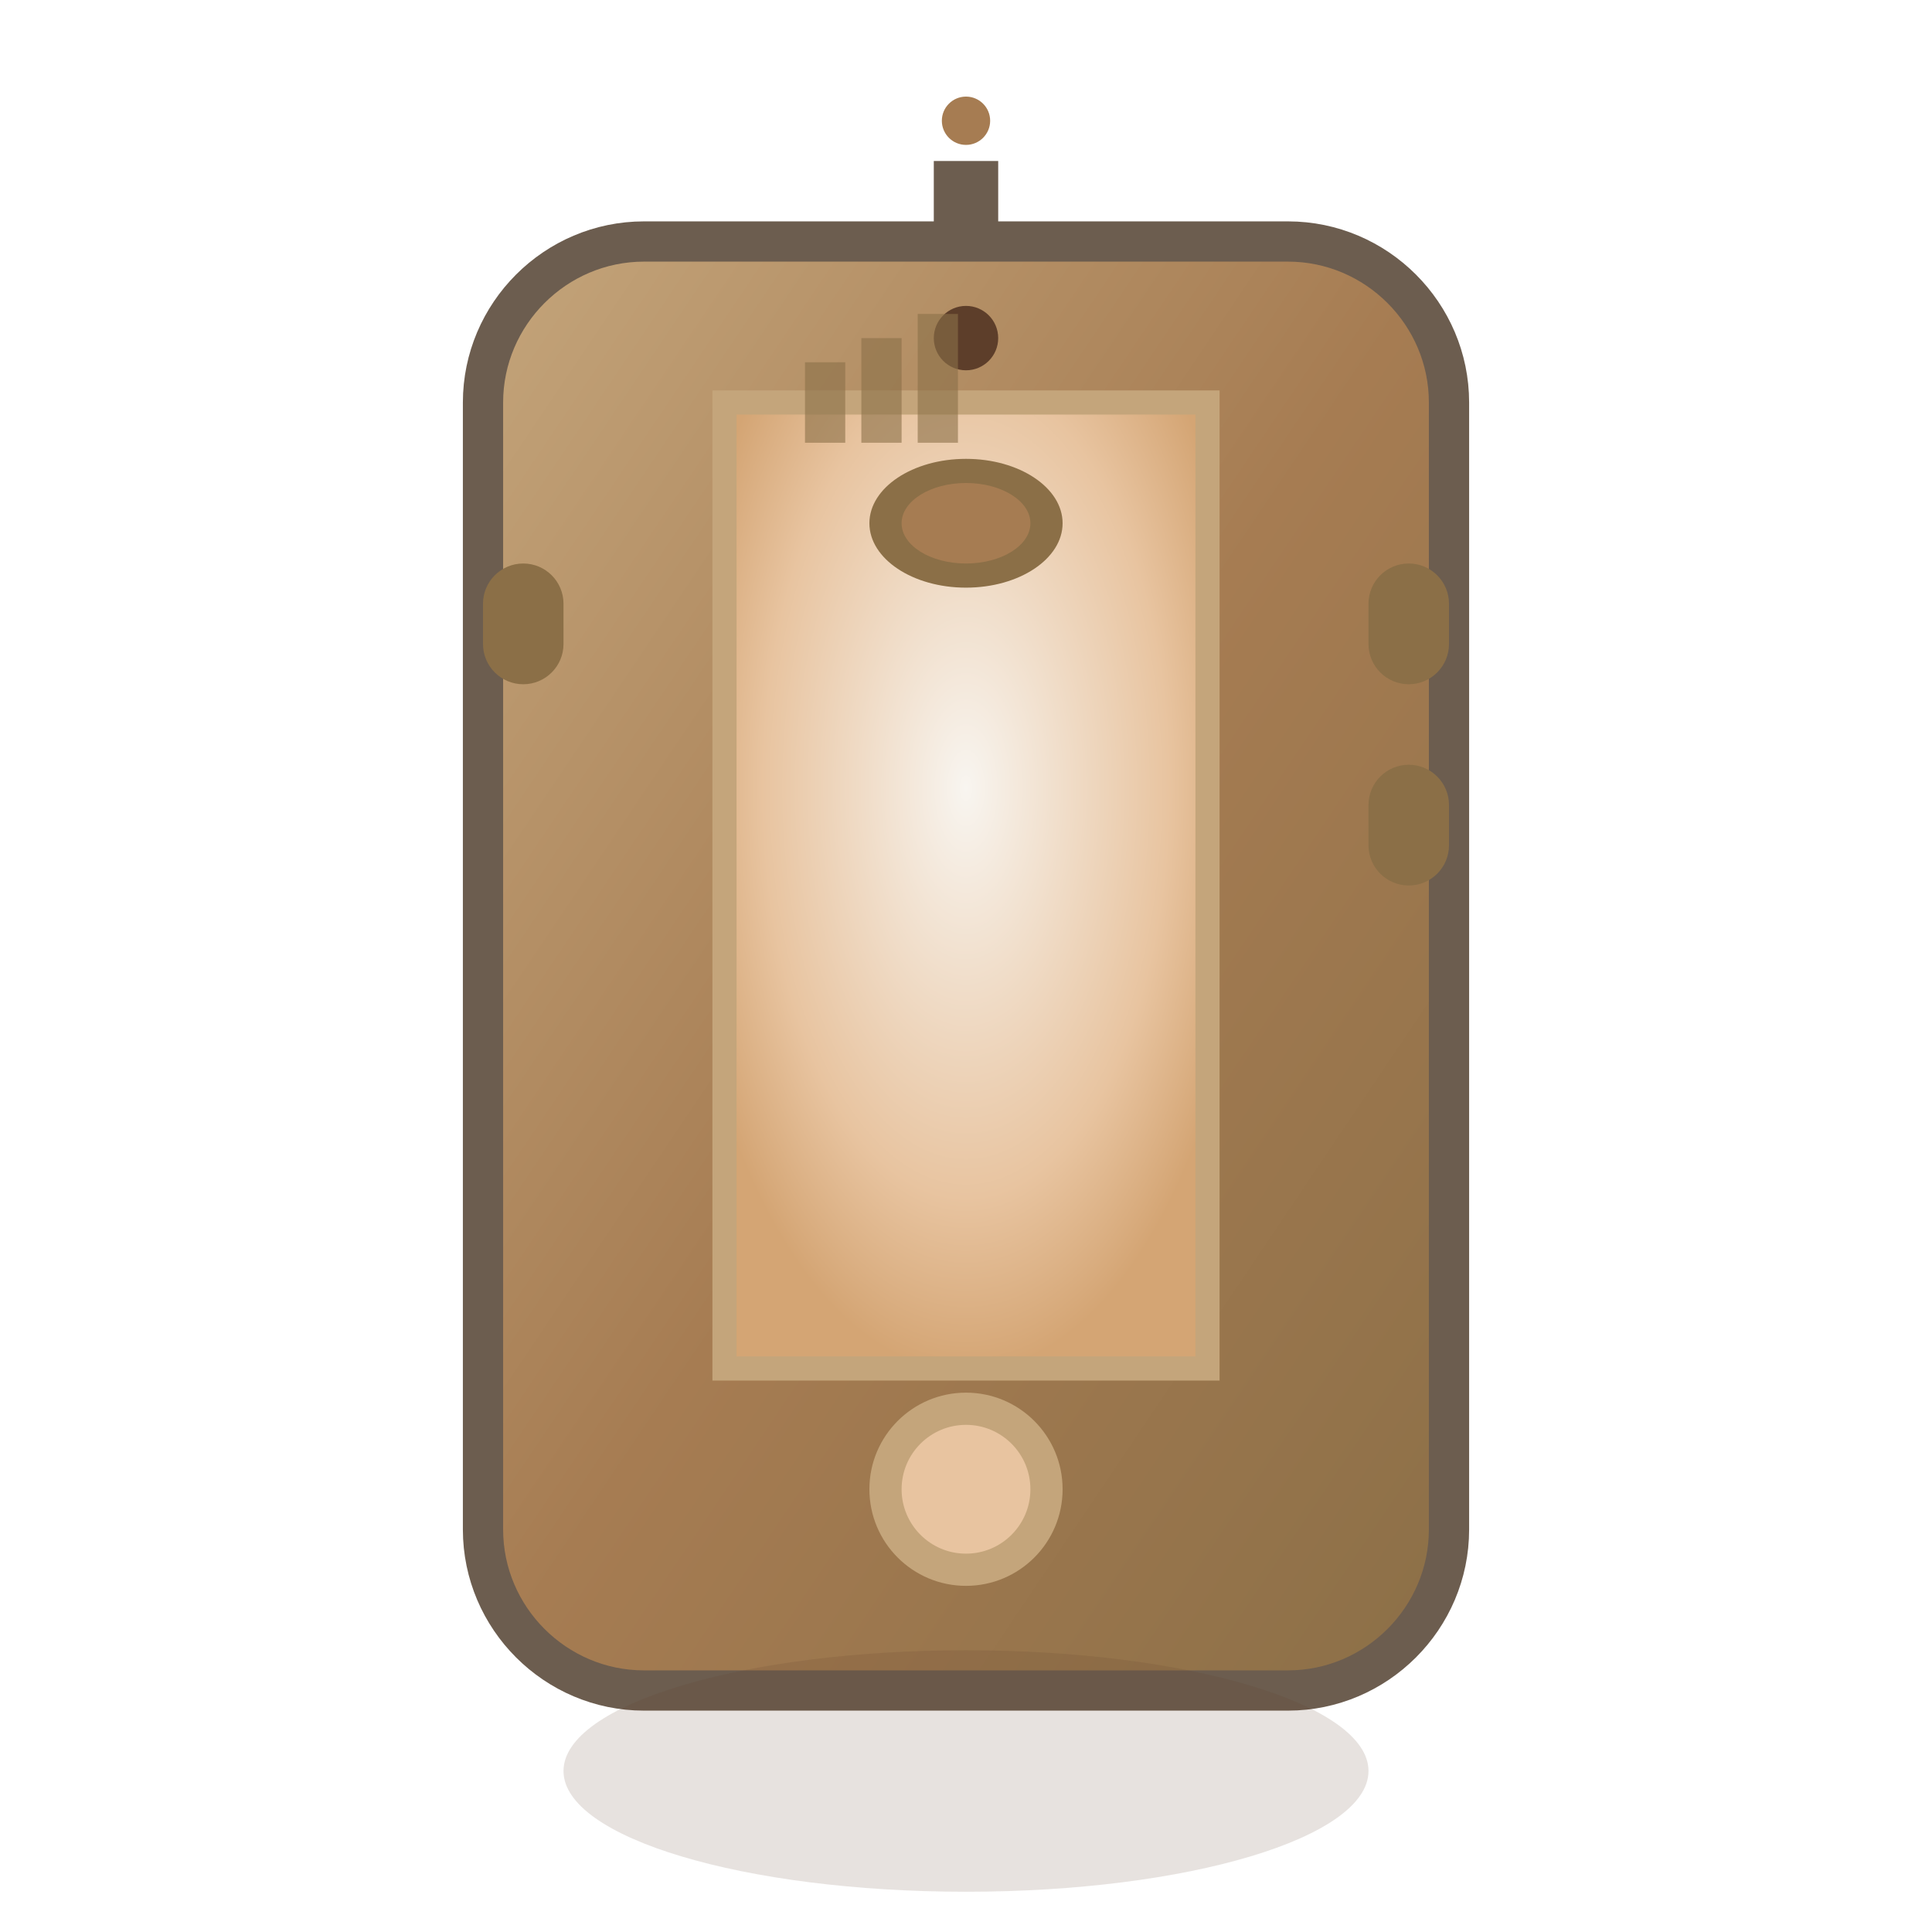
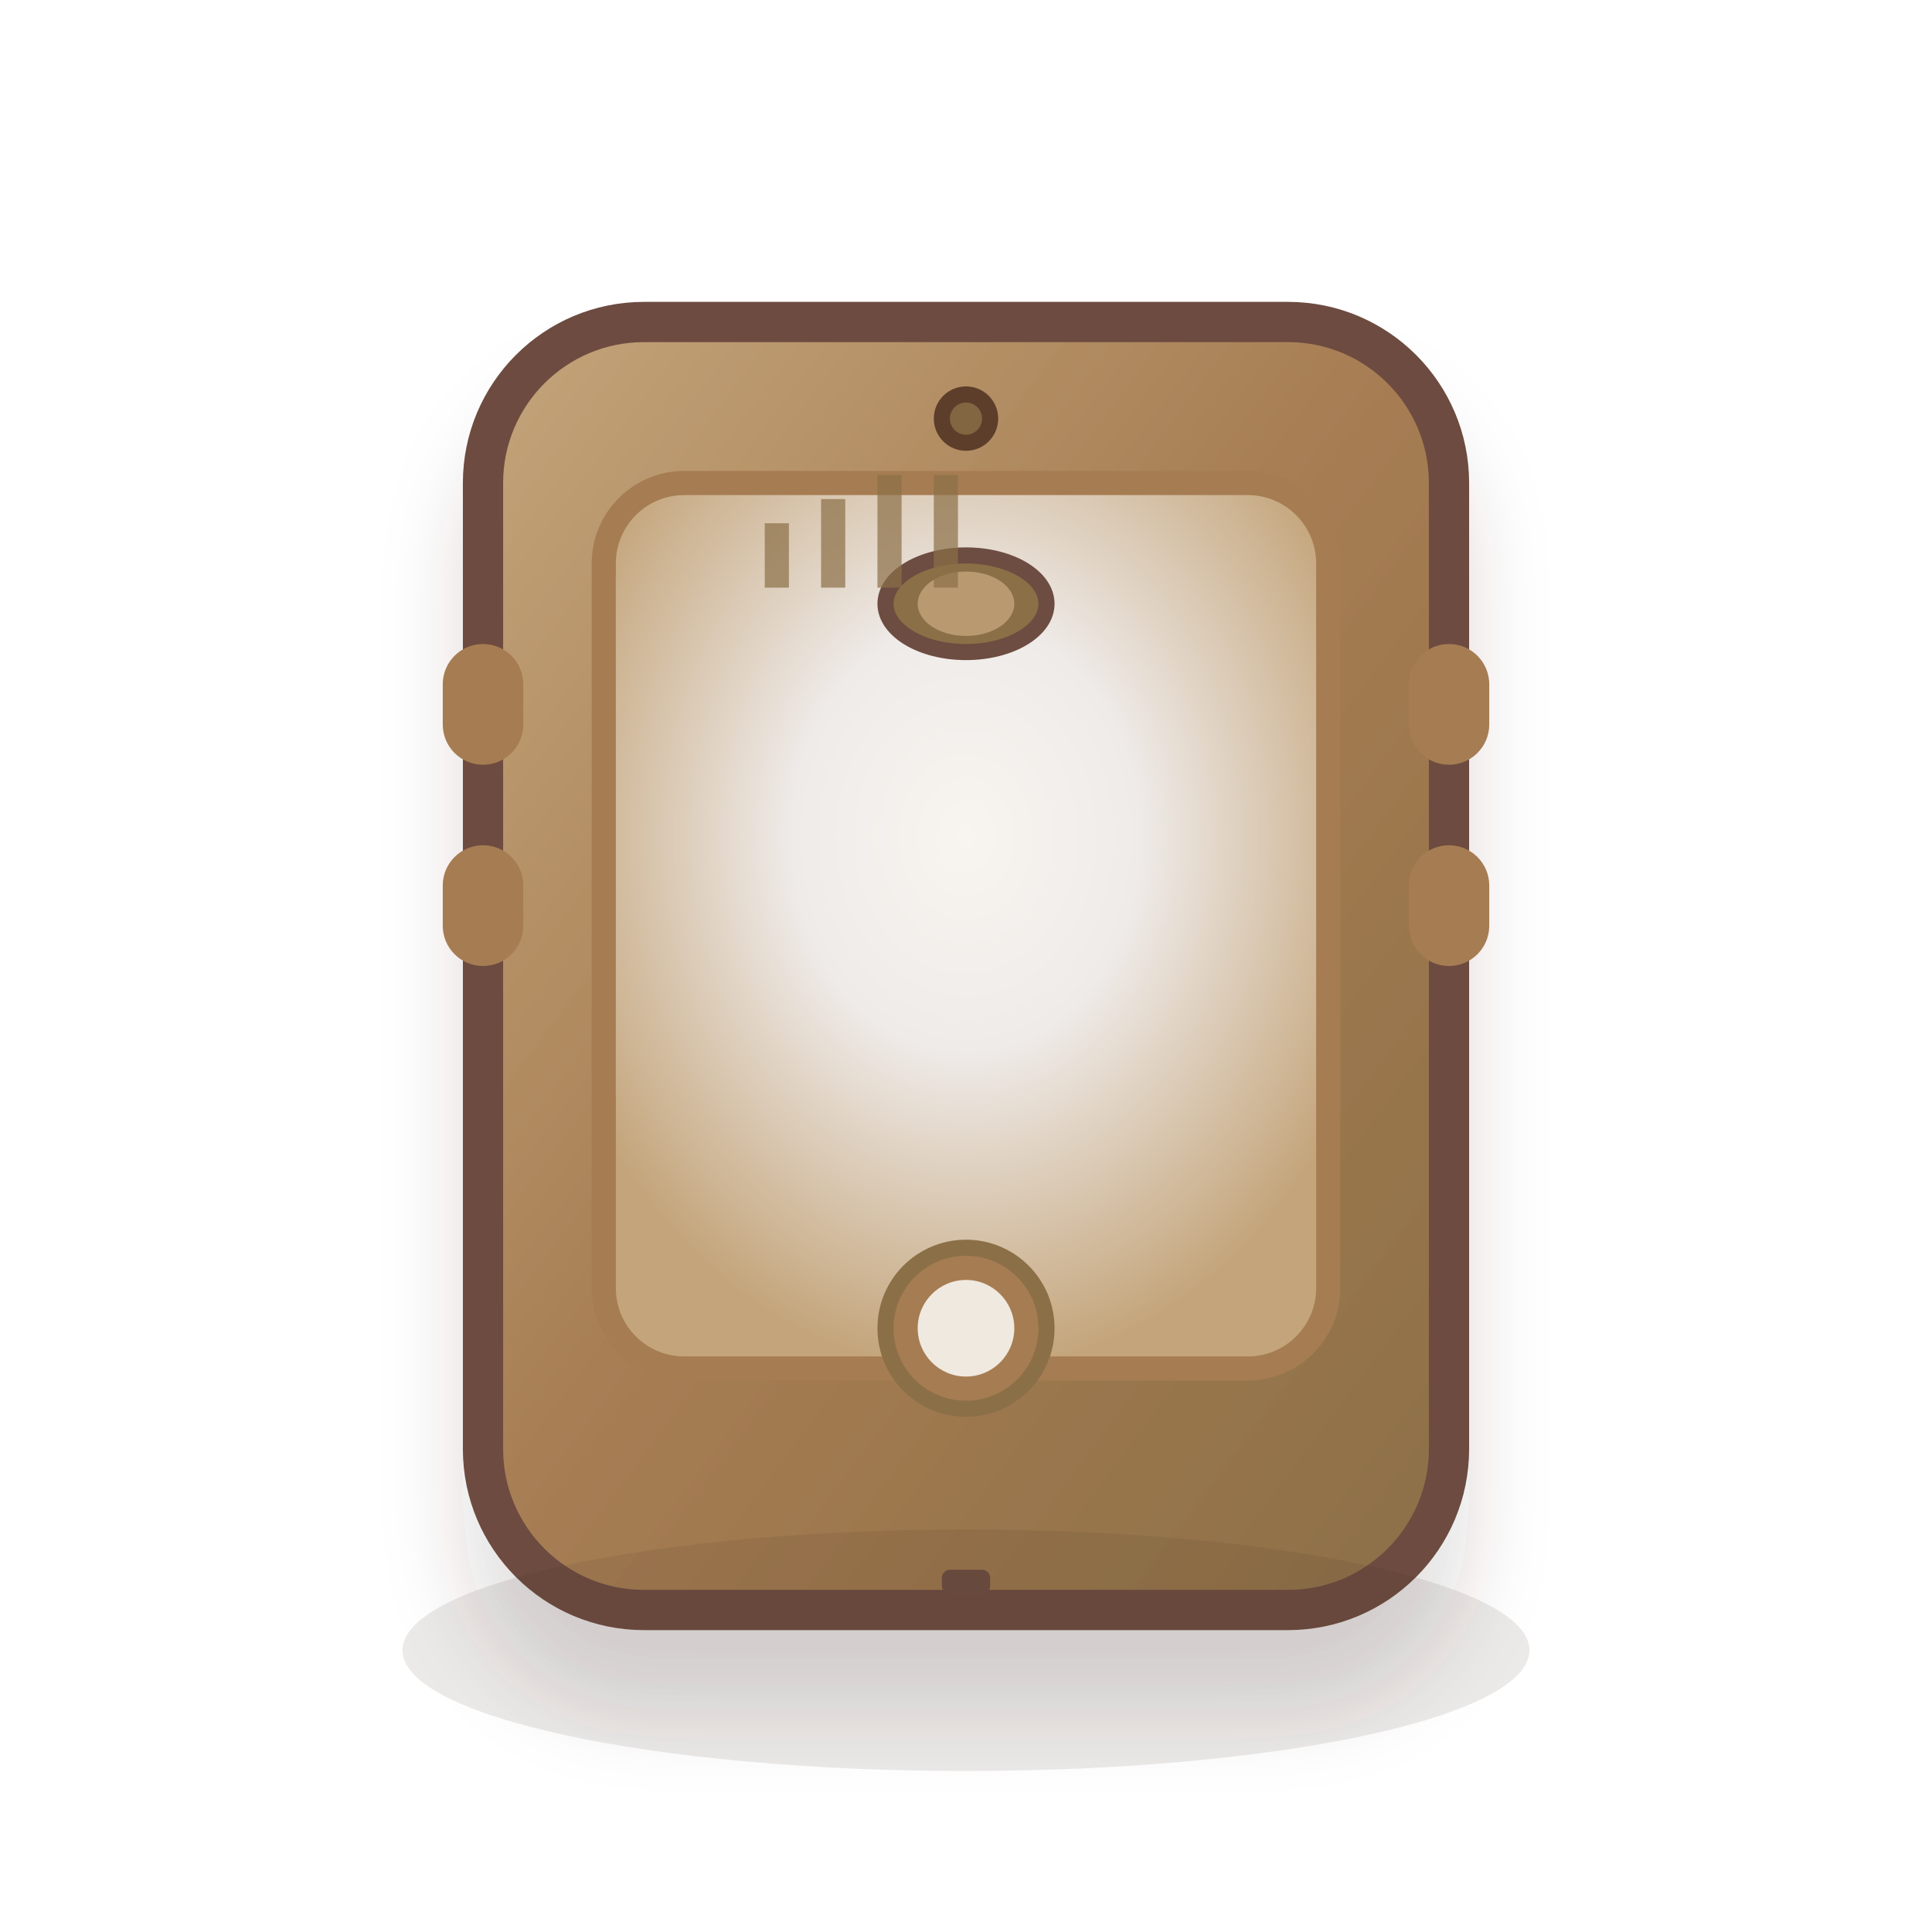
<svg xmlns="http://www.w3.org/2000/svg" width="24" height="24" viewBox="0 0 24 24" fill="none">
  <defs>
-     <linearGradient id="phoneBody" x1="0%" y1="0%" x2="100%" y2="100%">
+     <linearGradient id="phoneBodyGrad" x1="0%" y1="0%" x2="100%" y2="100%">
      <stop offset="0%" style="stop-color:#C4A57B" />
      <stop offset="50%" style="stop-color:#A67C52" />
      <stop offset="100%" style="stop-color:#8B6F47" />
    </linearGradient>
-     <radialGradient id="screenGlow" cx="50%" cy="40%" r="60%">
+     <radialGradient id="screenGrad" cx="50%" cy="40%" r="60%">
      <stop offset="0%" style="stop-color:#F8F5F0" />
-       <stop offset="70%" style="stop-color:#E8C4A0" />
-       <stop offset="100%" style="stop-color:#D4A574" />
+       <stop offset="40%" style="stop-color:#EFEBE9" />
+       <stop offset="100%" style="stop-color:#C4A57B" />
    </radialGradient>
+     <filter id="phoneShadow" x="-20%" y="-20%" width="140%" height="140%">
+       <feDropShadow dx="0" dy="1" stdDeviation="0.5" flood-color="#3E2723" flood-opacity="0.15" />
+     </filter>
  </defs>
-   <path d="M8 3H16C17.1 3 18 3.9 18 5V19C18 20.1 17.1 21 16 21H8C6.9 21 6 20.1 6 19V5C6 3.9 6.9 3 8 3Z" fill="url(#phoneBody)" stroke="#6C5D4F" stroke-width="0.5" rx="2" />
-   <path d="M9 5H15V17H9V5Z" fill="url(#screenGlow)" stroke="#C4A57B" stroke-width="0.3" />
-   <ellipse cx="12" cy="6.5" rx="1.2" ry="0.8" fill="#8B6F47" />
-   <ellipse cx="12" cy="6.5" rx="0.8" ry="0.5" fill="#A67C52" />
-   <circle cx="12" cy="18.5" r="1.2" fill="#C4A57B" />
-   <circle cx="12" cy="18.5" r="0.8" fill="#E8C4A0" />
-   <circle cx="12" cy="4.2" r="0.4" fill="#5D3E2A" />
-   <rect x="17" y="7" width="1" height="1.5" fill="#8B6F47" rx="0.5" />
-   <rect x="17" y="9.5" width="1" height="1.5" fill="#8B6F47" rx="0.5" />
-   <rect x="6" y="7" width="1" height="1.5" fill="#8B6F47" rx="0.5" />
-   <line x1="12" y1="3" x2="12" y2="2" stroke="#6C5D4F" stroke-width="0.8" />
-   <circle cx="12" cy="1.5" r="0.3" fill="#A67C52" />
-   <g opacity="0.6">
-     <rect x="10" y="4.5" width="0.5" height="1" fill="#8B6F47" />
-     <rect x="10.7" y="4.2" width="0.5" height="1.3" fill="#8B6F47" />
-     <rect x="11.4" y="3.9" width="0.5" height="1.6" fill="#8B6F47" />
+   <rect x="6" y="4" width="12" height="16" rx="2" ry="2" fill="url(#phoneBodyGrad)" stroke="#6D4C41" stroke-width="0.5" filter="url(#phoneShadow)" />
+   <rect x="7.5" y="6" width="9" height="11" rx="1" ry="1" fill="url(#screenGrad)" stroke="#A67C52" stroke-width="0.3" />
+   <ellipse cx="12" cy="7.5" rx="1" ry="0.6" fill="#8B6F47" stroke="#6D4C41" stroke-width="0.2" />
+   <ellipse cx="12" cy="7.5" rx="0.6" ry="0.4" fill="#C4A57B" opacity="0.8" />
+   <circle cx="12" cy="16.5" r="1" fill="#A67C52" stroke="#8B6F47" stroke-width="0.2" />
+   <circle cx="12" cy="16.5" r="0.6" fill="#F8F5F0" opacity="0.9" />
+   <circle cx="12" cy="5.2" r="0.4" fill="#5D3E2A" />
+   <circle cx="12" cy="5.2" r="0.2" fill="#8B6F47" opacity="0.8" />
+   <rect x="5.5" y="8" width="1" height="1.5" fill="#A67C52" rx="0.5" />
+   <rect x="5.5" y="10.5" width="1" height="1.5" fill="#A67C52" rx="0.5" />
+   <rect x="17.5" y="8" width="1" height="1.5" fill="#A67C52" rx="0.5" />
+   <rect x="17.5" y="10.5" width="1" height="1.5" fill="#A67C52" rx="0.5" />
+   <g opacity="0.7">
+     <rect x="9.5" y="6.5" width="0.3" height="0.8" fill="#8B6F47" />
+     <rect x="10.2" y="6.2" width="0.3" height="1.1" fill="#8B6F47" />
+     <rect x="10.9" y="5.9" width="0.3" height="1.4" fill="#8B6F47" />
+     <rect x="11.6" y="5.9" width="0.3" height="1.4" fill="#8B6F47" />
  </g>
-   <ellipse cx="12" cy="22" rx="5" ry="1.5" fill="#5D3E2A" opacity="0.15" />
+   <rect x="11.7" y="19.5" width="0.6" height="0.3" fill="#6D4C41" rx="0.1" />
+   <ellipse cx="12" cy="20.5" rx="7" ry="1.5" fill="#3E2723" opacity="0.1" />
</svg>
